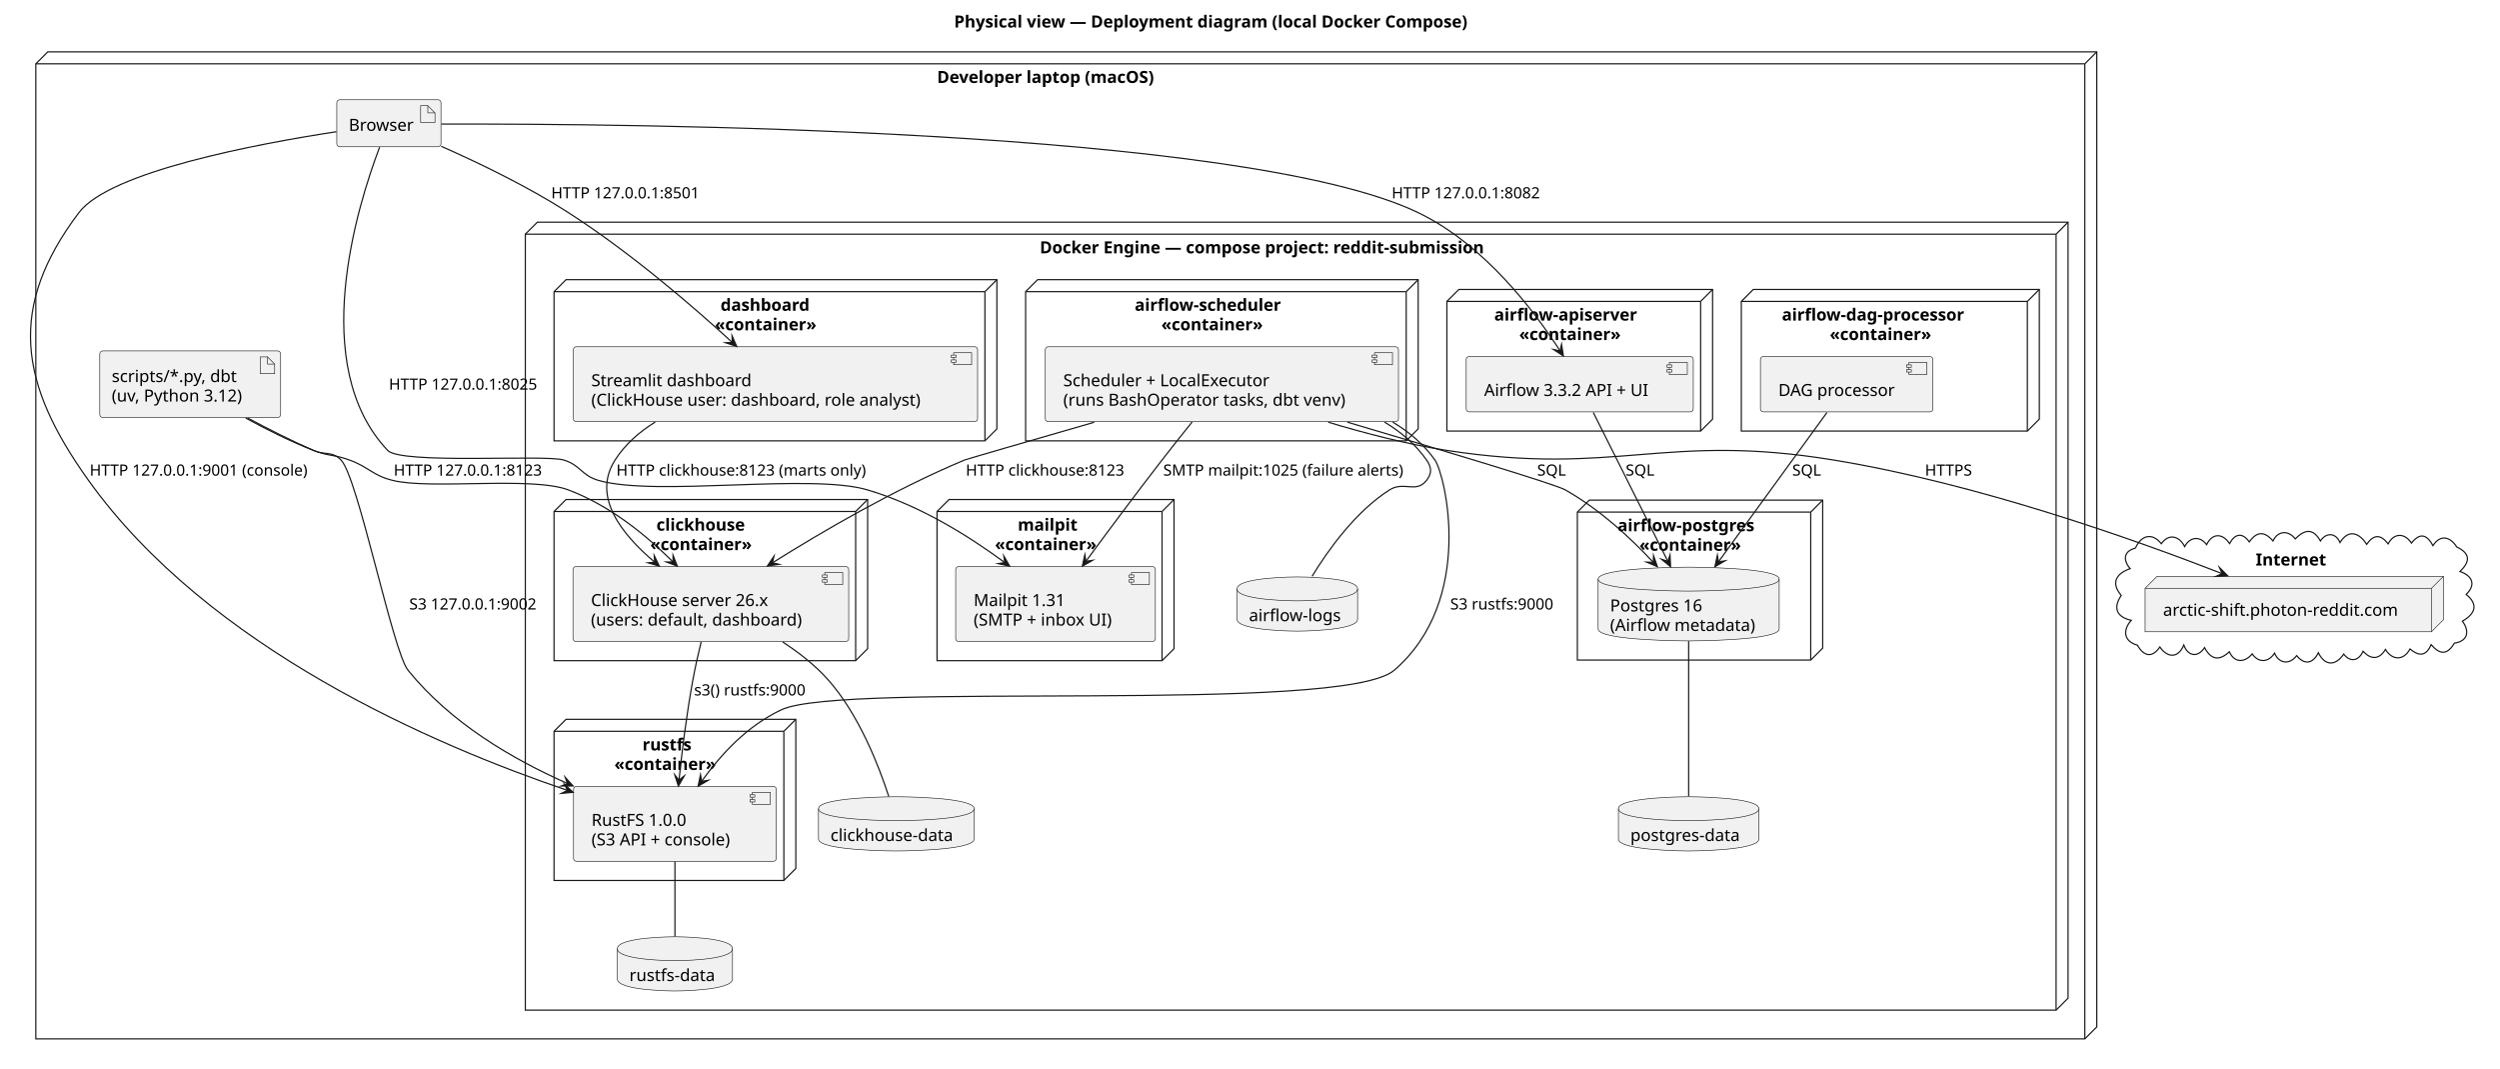
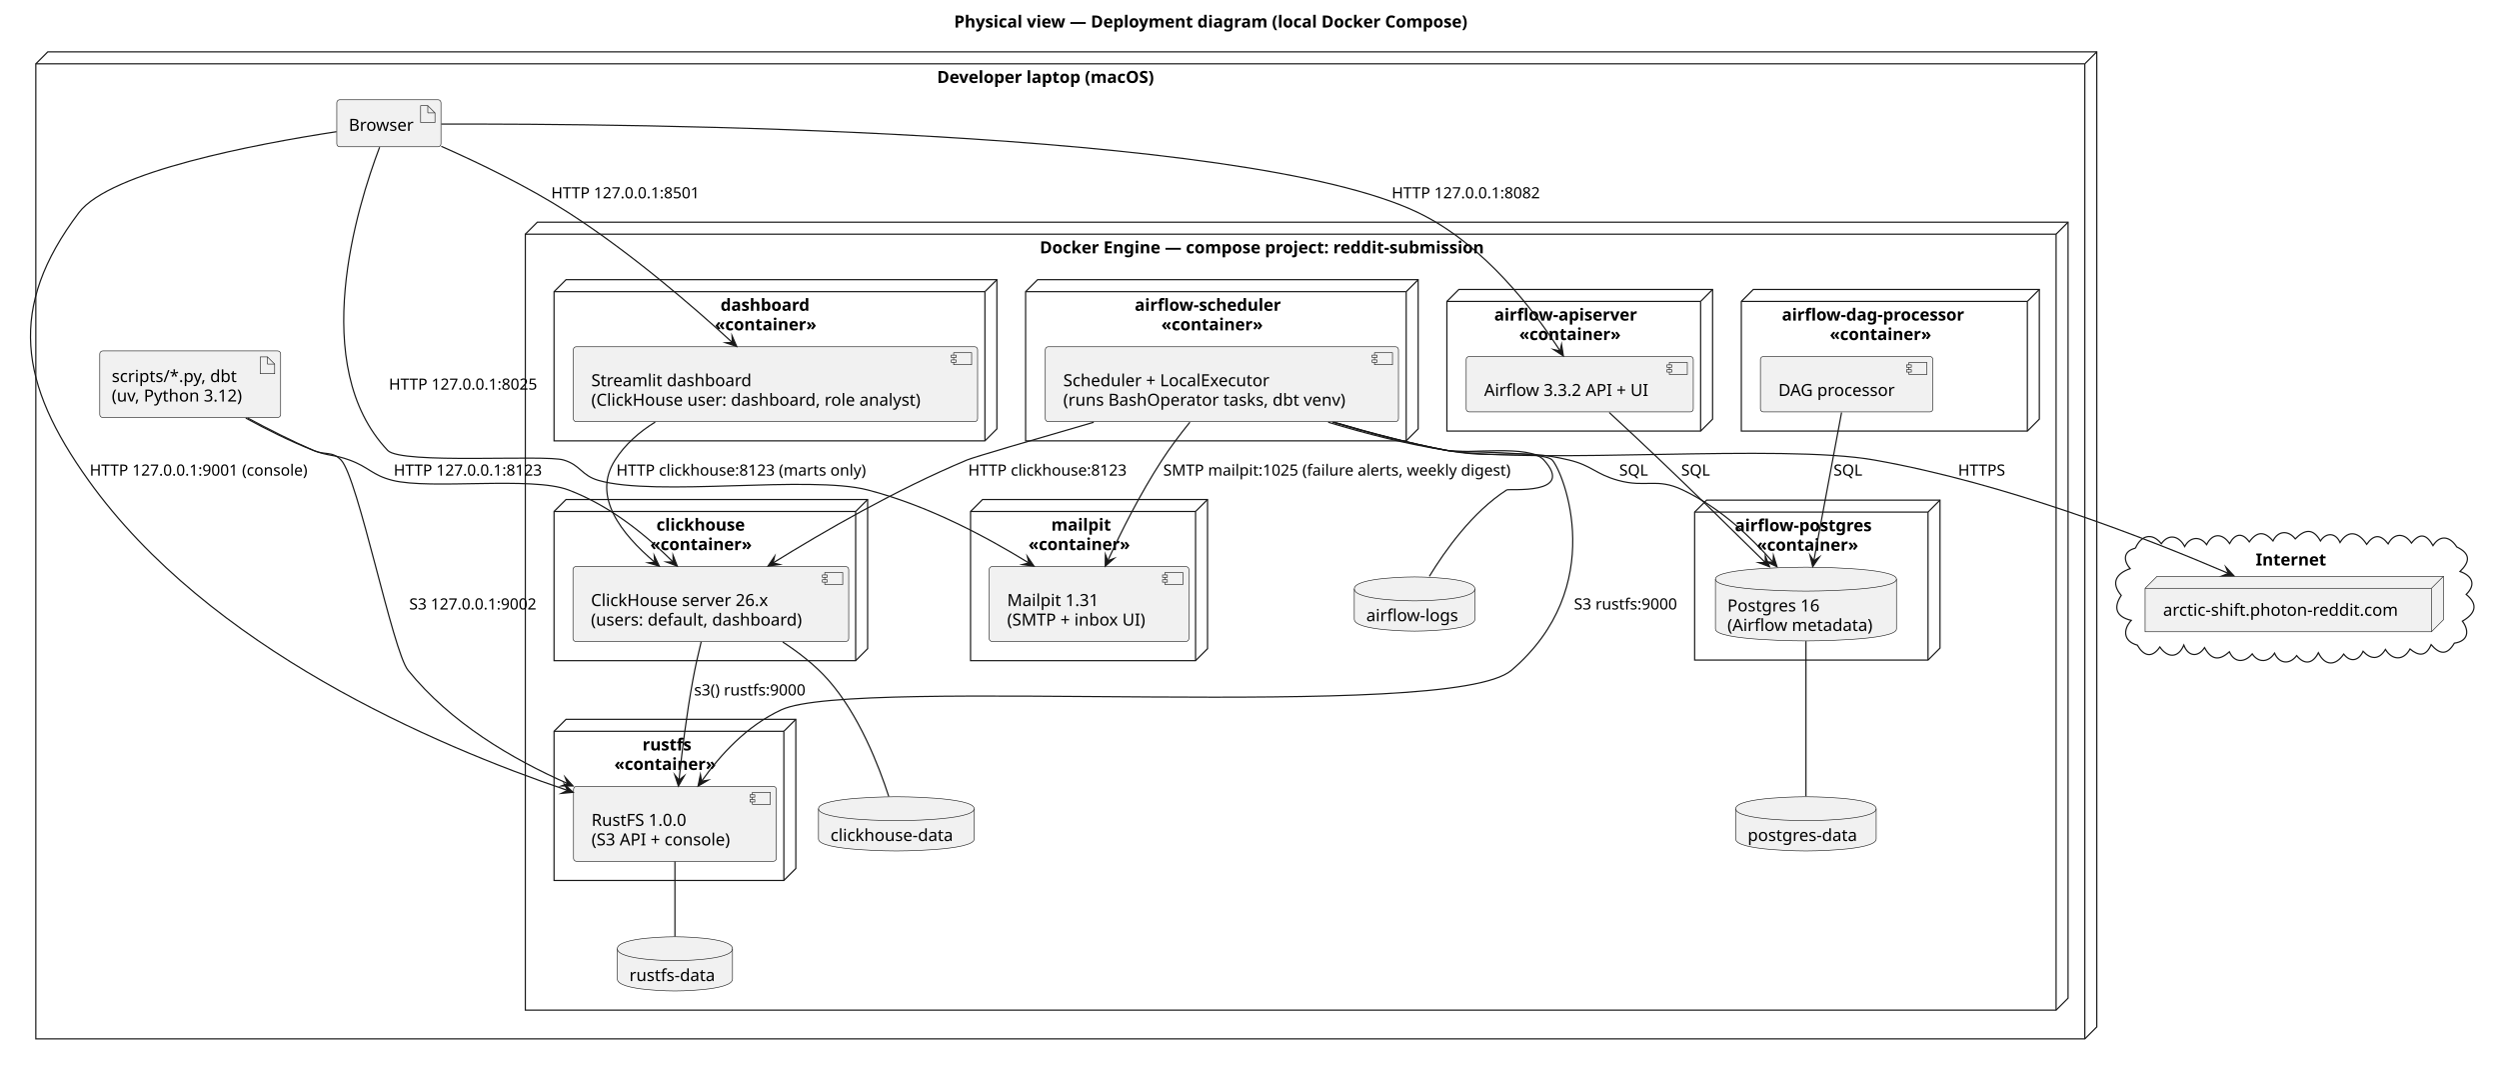
<svg xmlns="http://www.w3.org/2000/svg" version="1.1" data-diagram-type="DESCRIPTION" style="width:2088px;height:892px;background:#FFFFFF;" width="2088px" height="892px" viewBox="0 0 2088 892" zoomAndPan="magnify" preserveAspectRatio="none" contentStyleType="text/css">
  <defs />
  <g font-family="sans-serif" lengthAdjust="spacing">
    <g class="title" data-source-line="1">
      <text x="797.148" y="22.995" fill="#000" font-size="14" textLength="487.108" font-weight="700">Physical view — Deployment diagram (local Docker Compose)</text>
    </g>
    <g class="cluster" data-qualified-name="laptop" id="ent0001" data-source-line="4">
      <polygon points="29.93,53.297,39.93,43.297,1751.93,43.297,1751.93,857.677,1741.93,867.677,29.93,867.677,29.93,53.297" fill="none" style="stroke:#181818;stroke-width:1;stroke-linejoin:miter;stroke-miterlimit:10;" />
      <line x1="1741.93" y1="53.297" x2="1751.93" y2="43.297" style="stroke:#181818;stroke-width:1;" />
      <line x1="29.93" y1="53.297" x2="1741.93" y2="53.297" style="stroke:#181818;stroke-width:1;" />
      <line x1="1741.93" y1="53.297" x2="1741.93" y2="867.677" style="stroke:#181818;stroke-width:1;" />
      <text x="782.911" y="69.292" fill="#000" font-size="14" textLength="208.038" font-weight="700">Developer laptop (macOS)</text>
    </g>
    <g class="cluster" data-qualified-name="laptop.docker" id="ent0004" data-source-line="8">
      <polygon points="438.93,195.597,448.93,185.597,1727.93,185.597,1727.93,833.677,1717.93,843.677,438.93,843.677,438.93,195.597" fill="none" style="stroke:#181818;stroke-width:1;stroke-linejoin:miter;stroke-miterlimit:10;" />
      <line x1="1717.93" y1="195.597" x2="1727.93" y2="185.597" style="stroke:#181818;stroke-width:1;" />
      <line x1="438.93" y1="195.597" x2="1717.93" y2="195.597" style="stroke:#181818;stroke-width:1;" />
      <line x1="1717.93" y1="195.597" x2="1717.93" y2="843.677" style="stroke:#181818;stroke-width:1;" />
      <text x="868.763" y="211.592" fill="#000" font-size="14" textLength="421.333" font-weight="700">Docker Engine — compose project: reddit-submission</text>
    </g>
    <g class="cluster" data-qualified-name="laptop.docker.ch" id="ent0005" data-source-line="9">
      <polygon points="462.93,427.197,472.93,417.197,724.93,417.197,724.93,541.787,714.93,551.787,462.93,551.787,462.93,427.197" fill="none" style="stroke:#181818;stroke-width:1;stroke-linejoin:miter;stroke-miterlimit:10;" />
      <line x1="714.93" y1="427.197" x2="724.93" y2="417.197" style="stroke:#181818;stroke-width:1;" />
      <line x1="462.93" y1="427.197" x2="714.93" y2="427.197" style="stroke:#181818;stroke-width:1;" />
      <line x1="714.93" y1="427.197" x2="714.93" y2="551.787" style="stroke:#181818;stroke-width:1;" />
      <text x="548.487" y="443.192" fill="#000" font-size="14" textLength="82.886" font-weight="700">clickhouse</text>
      <text x="543.292" y="459.489" fill="#000" font-size="14" textLength="93.276" font-weight="700">«container»</text>
    </g>
    <g class="cluster" data-qualified-name="laptop.docker.rustfs" id="ent0007" data-source-line="12">
      <polygon points="462.93,610.787,472.93,600.787,664.93,600.787,664.93,725.377,654.93,735.377,462.93,735.377,462.93,610.787" fill="none" style="stroke:#181818;stroke-width:1;stroke-linejoin:miter;stroke-miterlimit:10;" />
      <line x1="654.93" y1="610.787" x2="664.93" y2="600.787" style="stroke:#181818;stroke-width:1;" />
      <line x1="462.93" y1="610.787" x2="654.93" y2="610.787" style="stroke:#181818;stroke-width:1;" />
      <line x1="654.93" y1="610.787" x2="654.93" y2="735.377" style="stroke:#181818;stroke-width:1;" />
      <text x="536.77" y="626.782" fill="#000" font-size="14" textLength="46.32" font-weight="700">rustfs</text>
      <text x="513.292" y="643.079" fill="#000" font-size="14" textLength="93.276" font-weight="700">«container»</text>
    </g>
    <g class="cluster" data-qualified-name="laptop.docker.api" id="ent0009" data-source-line="15">
      <polygon points="1208.93,251.747,1218.93,241.747,1430.93,241.747,1430.93,350.047,1420.93,360.047,1208.93,360.047,1208.93,251.747" fill="none" style="stroke:#181818;stroke-width:1;stroke-linejoin:miter;stroke-miterlimit:10;" />
      <line x1="1420.93" y1="251.747" x2="1430.93" y2="241.747" style="stroke:#181818;stroke-width:1;" />
      <line x1="1208.93" y1="251.747" x2="1420.93" y2="251.747" style="stroke:#181818;stroke-width:1;" />
      <line x1="1420.93" y1="251.747" x2="1420.93" y2="360.047" style="stroke:#181818;stroke-width:1;" />
      <text x="1248.466" y="267.742" fill="#000" font-size="14" textLength="134.928" font-weight="700">airflow-apiserver</text>
      <text x="1269.292" y="284.039" fill="#000" font-size="14" textLength="93.276" font-weight="700">«container»</text>
    </g>
    <g class="cluster" data-qualified-name="laptop.docker.sched" id="ent0011" data-source-line="18">
      <polygon points="856.93,243.597,866.93,233.597,1184.93,233.597,1184.93,358.197,1174.93,368.197,856.93,368.197,856.93,243.597" fill="none" style="stroke:#181818;stroke-width:1;stroke-linejoin:miter;stroke-miterlimit:10;" />
      <line x1="1174.93" y1="243.597" x2="1184.93" y2="233.597" style="stroke:#181818;stroke-width:1;" />
      <line x1="856.93" y1="243.597" x2="1174.93" y2="243.597" style="stroke:#181818;stroke-width:1;" />
      <line x1="1174.93" y1="243.597" x2="1174.93" y2="368.197" style="stroke:#181818;stroke-width:1;" />
      <text x="948.089" y="259.592" fill="#000" font-size="14" textLength="137.683" font-weight="700">airflow-scheduler</text>
      <text x="970.292" y="275.889" fill="#000" font-size="14" textLength="93.276" font-weight="700">«container»</text>
    </g>
    <g class="cluster" data-qualified-name="laptop.docker.dagp" id="ent0013" data-source-line="21">
      <polygon points="1454.93,251.747,1464.93,241.747,1703.93,241.747,1703.93,350.047,1693.93,360.047,1454.93,360.047,1454.93,251.747" fill="none" style="stroke:#181818;stroke-width:1;stroke-linejoin:miter;stroke-miterlimit:10;" />
      <line x1="1693.93" y1="251.747" x2="1703.93" y2="241.747" style="stroke:#181818;stroke-width:1;" />
      <line x1="1454.93" y1="251.747" x2="1693.93" y2="251.747" style="stroke:#181818;stroke-width:1;" />
      <line x1="1693.93" y1="251.747" x2="1693.93" y2="360.047" style="stroke:#181818;stroke-width:1;" />
      <text x="1488.815" y="267.742" fill="#000" font-size="14" textLength="173.229" font-weight="700">airflow-dag-processor</text>
      <text x="1528.792" y="284.039" fill="#000" font-size="14" textLength="93.276" font-weight="700">«container»</text>
    </g>
    <g class="cluster" data-qualified-name="laptop.docker.dash" id="ent0015" data-source-line="24">
      <polygon points="462.93,243.597,472.93,233.597,832.93,233.597,832.93,358.197,822.93,368.197,462.93,368.197,462.93,243.597" fill="none" style="stroke:#181818;stroke-width:1;stroke-linejoin:miter;stroke-miterlimit:10;" />
      <line x1="822.93" y1="243.597" x2="832.93" y2="233.597" style="stroke:#181818;stroke-width:1;" />
      <line x1="462.93" y1="243.597" x2="822.93" y2="243.597" style="stroke:#181818;stroke-width:1;" />
      <line x1="822.93" y1="243.597" x2="822.93" y2="368.197" style="stroke:#181818;stroke-width:1;" />
      <text x="602.039" y="259.592" fill="#000" font-size="14" textLength="83.781" font-weight="700">dashboard</text>
      <text x="597.292" y="275.889" fill="#000" font-size="14" textLength="93.276" font-weight="700">«container»</text>
    </g>
    <g class="cluster" data-qualified-name="laptop.docker.mail" id="ent0017" data-source-line="27">
-       <polygon points="782.93,427.197,792.93,417.197,980.93,417.197,980.93,541.787,970.93,551.787,782.93,551.787,782.93,427.197" fill="none" style="stroke:#181818;stroke-width:1;stroke-linejoin:miter;stroke-miterlimit:10;" />
-       <line x1="970.93" y1="427.197" x2="980.93" y2="417.197" style="stroke:#181818;stroke-width:1;" />
-       <line x1="782.93" y1="427.197" x2="970.93" y2="427.197" style="stroke:#181818;stroke-width:1;" />
-       <line x1="970.93" y1="427.197" x2="970.93" y2="551.787" style="stroke:#181818;stroke-width:1;" />
-       <text x="850.357" y="443.192" fill="#000" font-size="14" textLength="55.146" font-weight="700">mailpit</text>
-       <text x="831.292" y="459.489" fill="#000" font-size="14" textLength="93.276" font-weight="700">«container»</text>
+       <polygon points="810.93,427.197,820.93,417.197,1008.93,417.197,1008.93,541.787,998.93,551.787,810.93,551.787,810.93,427.197" fill="none" style="stroke:#181818;stroke-width:1;stroke-linejoin:miter;stroke-miterlimit:10;" />
+       <line x1="998.93" y1="427.197" x2="1008.93" y2="417.197" style="stroke:#181818;stroke-width:1;" />
+       <line x1="810.93" y1="427.197" x2="998.93" y2="427.197" style="stroke:#181818;stroke-width:1;" />
+       <line x1="998.93" y1="427.197" x2="998.93" y2="551.787" style="stroke:#181818;stroke-width:1;" />
+       <text x="878.357" y="443.192" fill="#000" font-size="14" textLength="55.146" font-weight="700">mailpit</text>
+       <text x="859.292" y="459.489" fill="#000" font-size="14" textLength="93.276" font-weight="700">«container»</text>
    </g>
    <g class="cluster" data-qualified-name="laptop.docker.pg" id="ent0019" data-source-line="30">
-       <polygon points="1317.93,427.697,1327.93,417.697,1522.93,417.697,1522.93,541.287,1512.93,551.287,1317.93,551.287,1317.93,427.697" fill="none" style="stroke:#181818;stroke-width:1;stroke-linejoin:miter;stroke-miterlimit:10;" />
-       <line x1="1512.93" y1="427.697" x2="1522.93" y2="417.697" style="stroke:#181818;stroke-width:1;" />
-       <line x1="1317.93" y1="427.697" x2="1512.93" y2="427.697" style="stroke:#181818;stroke-width:1;" />
-       <line x1="1512.93" y1="427.697" x2="1512.93" y2="551.287" style="stroke:#181818;stroke-width:1;" />
-       <text x="1351.519" y="443.692" fill="#000" font-size="14" textLength="129.821" font-weight="700">airflow-postgres</text>
-       <text x="1369.792" y="459.989" fill="#000" font-size="14" textLength="93.276" font-weight="700">«container»</text>
+       <polygon points="1415.93,427.697,1425.93,417.697,1620.93,417.697,1620.93,541.287,1610.93,551.287,1415.93,551.287,1415.93,427.697" fill="none" style="stroke:#181818;stroke-width:1;stroke-linejoin:miter;stroke-miterlimit:10;" />
+       <line x1="1610.93" y1="427.697" x2="1620.93" y2="417.697" style="stroke:#181818;stroke-width:1;" />
+       <line x1="1415.93" y1="427.697" x2="1610.93" y2="427.697" style="stroke:#181818;stroke-width:1;" />
+       <line x1="1610.93" y1="427.697" x2="1610.93" y2="551.287" style="stroke:#181818;stroke-width:1;" />
+       <text x="1449.519" y="443.692" fill="#000" font-size="14" textLength="129.821" font-weight="700">airflow-postgres</text>
+       <text x="1467.792" y="459.989" fill="#000" font-size="14" textLength="93.276" font-weight="700">«container»</text>
    </g>
    <g class="cluster" data-qualified-name="Internet" id="ent0025" data-source-line="40">
      <path d="M1784.222,457.824 C1788.718,447.432 1797.87,444.175 1805.859,454.105 C1812.358,445.039 1821.033,447.909 1825.365,456.5 C1829.589,448.464 1838.106,447.246 1843.695,454.906 C1848.586,444.901 1857.107,445.346 1862.892,453.985 C1867.349,445.728 1873.501,444.367 1879.358,452.585 C1885.734,443.673 1892.082,443.512 1899.146,451.793 C1903.338,443.073 1912.07,442.702 1917.748,450.075 C1925.556,442.141 1932.55,440.825 1938.8,451.808 C1943.597,444.477 1951.598,444.836 1955.158,453.105 C1962.535,441.315 1971.491,445.271 1977.415,454.634 C1983.396,446.199 1989.02,446.09 1995.375,454.228 C2000.328,444.765 2009.297,445.101 2014.85,453.576 C2022.133,444.468 2027.706,446.517 2032.839,455.692 C2039.125,445.935 2047.384,448.385 2052.671,456.782 C2064.301,462.401 2063.93,469.011 2055.413,477.32 C2065.306,480.716 2069.27,488.038 2060.579,496.452 C2071.442,505.307 2067.627,512.934 2057.405,518.794 C2063.476,526.966 2062.315,535.496 2050.674,537.184 C2044.65,547.463 2038.473,546.685 2031.28,538.407 C2027.082,548.268 2021.128,548.275 2013.625,542.031 C2008.315,551.998 1998.768,551.662 1993.11,542.404 C1987.86,551.188 1980.979,550.987 1974.416,543.956 C1970.938,551.808 1963.91,553.635 1958.24,546.289 C1951.585,556.268 1942.609,556.499 1937.072,545.178 C1932.619,554.175 1925.659,555.824 1918.938,547.561 C1913.186,555.288 1904.35,554.587 1900.458,545.514 C1895.635,553.178 1887.126,554.043 1881.803,546.112 C1875.902,553.343 1867.061,554.151 1862.717,544.366 C1854.13,552.235 1847.527,551.125 1841.971,540.893 C1836.291,549.536 1828.124,548.175 1824.651,538.774 C1819.949,550.028 1810.971,549.564 1804.64,540.369 C1797.872,550.214 1791.033,547.8 1785.812,538.82 C1774.077,535.584 1773.653,525.974 1780.725,518.118 C1768.472,515.275 1765.325,507.869 1772.37,497.286 C1763.268,486.571 1768.513,478.881 1779.786,474.922 C1774.004,468.18 1773.909,460.39 1784.222,457.824" style="stroke:#181818;stroke-width:1;" fill="none" />
      <text x="1884.719" y="472.332" fill="#000" font-size="14" textLength="64.422" font-weight="700">Internet</text>
    </g>
    <g class="entity" data-qualified-name="laptop.browser" id="ent0002" data-source-line="5">
      <rect x="281.41" y="83.297" width="87.039" height="39.297" fill="#F1F1F1" style="stroke:#181818;stroke-width:0.5;" rx="2.5" ry="2.5" />
      <polygon points="351.449,88.297,351.449,102.297,363.449,102.297,363.449,94.297,357.449,88.297,351.449,88.297" fill="#F1F1F1" style="stroke:#181818;stroke-width:0.5;stroke-linejoin:miter;stroke-miterlimit:10;" />
      <line x1="357.449" y1="88.297" x2="357.449" y2="94.297" style="stroke:#181818;stroke-width:0.5;" />
      <line x1="363.449" y1="94.297" x2="357.449" y2="94.297" style="stroke:#181818;stroke-width:0.5;" />
      <text x="291.41" y="109.292" fill="#000" font-size="14" textLength="57.039">Browser</text>
    </g>
    <g class="entity" data-qualified-name="laptop.hostcli" id="ent0003" data-source-line="6">
      <rect x="83.36" y="293.097" width="151.133" height="55.594" fill="#F1F1F1" style="stroke:#181818;stroke-width:0.5;" rx="2.5" ry="2.5" />
      <polygon points="217.493,298.097,217.493,312.097,229.493,312.097,229.493,304.097,223.493,298.097,217.493,298.097" fill="#F1F1F1" style="stroke:#181818;stroke-width:0.5;stroke-linejoin:miter;stroke-miterlimit:10;" />
      <line x1="223.493" y1="298.097" x2="223.493" y2="304.097" style="stroke:#181818;stroke-width:0.5;" />
      <line x1="229.493" y1="304.097" x2="223.493" y2="304.097" style="stroke:#181818;stroke-width:0.5;" />
      <text x="93.36" y="319.092" fill="#000" font-size="14" textLength="111.809">scripts/*.py, dbt</text>
      <text x="93.36" y="335.389" fill="#000" font-size="14" textLength="121.133">(uv, Python 3.12)</text>
    </g>
    <g class="entity" data-qualified-name="laptop.docker.vch" id="ent0021" data-source-line="33">
      <path d="M683.89,675.437 C683.89,665.437 748.933,665.437 748.933,665.437 C748.933,665.437 813.976,665.437 813.976,675.437 L813.976,700.734 C813.976,710.734 748.933,710.734 748.933,710.734 C748.933,710.734 683.89,710.734 683.89,700.734 L683.89,675.437" style="stroke:#181818;stroke-width:0.5;" fill="#F1F1F1" />
      <path d="M683.89,675.437 C683.89,685.437 748.933,685.437 748.933,685.437 C748.933,685.437 813.976,685.437 813.976,675.437" style="stroke:#181818;stroke-width:0.5;" fill="none" />
      <text x="693.89" y="702.432" fill="#000" font-size="14" textLength="110.086">clickhouse-data</text>
    </g>
    <g class="entity" data-qualified-name="laptop.docker.vrfs" id="ent0022" data-source-line="34">
      <path d="M515.82,792.377 C515.82,782.377 563.93,782.377 563.93,782.377 C563.93,782.377 612.041,782.377 612.041,792.377 L612.041,817.674 C612.041,827.674 563.93,827.674 563.93,827.674 C563.93,827.674 515.82,827.674 515.82,817.674 L515.82,792.377" style="stroke:#181818;stroke-width:0.5;" fill="#F1F1F1" />
      <path d="M515.82,792.377 C515.82,802.377 563.93,802.377 563.93,802.377 C563.93,802.377 612.041,802.377 612.041,792.377" style="stroke:#181818;stroke-width:0.5;" fill="none" />
      <text x="525.82" y="819.372" fill="#000" font-size="14" textLength="76.221">rustfs-data</text>
    </g>
    <g class="entity" data-qualified-name="laptop.docker.vpg" id="ent0023" data-source-line="35">
-       <path d="M1352.24,675.437 C1352.24,665.437 1410.926,665.437 1410.926,665.437 C1410.926,665.437 1469.611,665.437 1469.611,675.437 L1469.611,700.734 C1469.611,710.734 1410.926,710.734 1410.926,710.734 C1410.926,710.734 1352.24,710.734 1352.24,700.734 L1352.24,675.437" style="stroke:#181818;stroke-width:0.5;" fill="#F1F1F1" />
-       <path d="M1352.24,675.437 C1352.24,685.437 1410.926,685.437 1410.926,685.437 C1410.926,685.437 1469.611,685.437 1469.611,675.437" style="stroke:#181818;stroke-width:0.5;" fill="none" />
-       <text x="1362.24" y="702.432" fill="#000" font-size="14" textLength="97.371">postgres-data</text>
+       <path d="M1450.24,675.437 C1450.24,665.437 1508.926,665.437 1508.926,665.437 C1508.926,665.437 1567.611,665.437 1567.611,675.437 L1567.611,700.734 C1567.611,710.734 1508.926,710.734 1508.926,710.734 C1508.926,710.734 1450.24,710.734 1450.24,700.734 L1450.24,675.437" style="stroke:#181818;stroke-width:0.5;" fill="#F1F1F1" />
+       <path d="M1450.24,675.437 C1450.24,685.437 1508.926,685.437 1508.926,685.437 C1508.926,685.437 1567.611,685.437 1567.611,675.437" style="stroke:#181818;stroke-width:0.5;" fill="none" />
+       <text x="1460.24" y="702.432" fill="#000" font-size="14" textLength="97.371">postgres-data</text>
    </g>
    <g class="entity" data-qualified-name="laptop.docker.vlogs" id="ent0024" data-source-line="36">
-       <path d="M1033.56,491.837 C1033.56,481.837 1083.933,481.837 1083.933,481.837 C1083.933,481.837 1134.306,481.837 1134.306,491.837 L1134.306,517.134 C1134.306,527.134 1083.933,527.134 1083.933,527.134 C1083.933,527.134 1033.56,527.134 1033.56,517.134 L1033.56,491.837" style="stroke:#181818;stroke-width:0.5;" fill="#F1F1F1" />
-       <path d="M1033.56,491.837 C1033.56,501.837 1083.933,501.837 1083.933,501.837 C1083.933,501.837 1134.306,501.837 1134.306,491.837" style="stroke:#181818;stroke-width:0.5;" fill="none" />
-       <text x="1043.56" y="518.832" fill="#000" font-size="14" textLength="80.746">airflow-logs</text>
+       <path d="M1131.56,491.837 C1131.56,481.837 1181.933,481.837 1181.933,481.837 C1181.933,481.837 1232.306,481.837 1232.306,491.837 L1232.306,517.134 C1232.306,527.134 1181.933,527.134 1181.933,527.134 C1181.933,527.134 1131.56,527.134 1131.56,517.134 L1131.56,491.837" style="stroke:#181818;stroke-width:0.5;" fill="#F1F1F1" />
+       <path d="M1131.56,491.837 C1131.56,501.837 1181.933,501.837 1181.933,501.837 C1181.933,501.837 1232.306,501.837 1232.306,491.837" style="stroke:#181818;stroke-width:0.5;" fill="none" />
+       <text x="1141.56" y="518.832" fill="#000" font-size="14" textLength="80.746">airflow-logs</text>
    </g>
    <g class="entity" data-qualified-name="laptop.docker.ch.chs" id="ent0006" data-source-line="10">
      <rect x="478.74" y="473.197" width="230.388" height="62.594" fill="#F1F1F1" style="stroke:#181818;stroke-width:0.5;" rx="2.5" ry="2.5" />
      <rect x="689.128" y="478.197" width="15" height="10" fill="#F1F1F1" style="stroke:#181818;stroke-width:0.5;" />
      <rect x="687.128" y="480.197" width="4" height="2" fill="#F1F1F1" style="stroke:#181818;stroke-width:0.5;" />
      <rect x="687.128" y="484.197" width="4" height="2" fill="#F1F1F1" style="stroke:#181818;stroke-width:0.5;" />
      <text x="493.74" y="506.192" fill="#000" font-size="14" textLength="161">ClickHouse server 26.x</text>
      <text x="493.74" y="522.489" fill="#000" font-size="14" textLength="190.388">(users: default, dashboard)</text>
    </g>
    <g class="entity" data-qualified-name="laptop.docker.rustfs.rfs" id="ent0008" data-source-line="13">
      <rect x="479.21" y="656.787" width="169.445" height="62.594" fill="#F1F1F1" style="stroke:#181818;stroke-width:0.5;" rx="2.5" ry="2.5" />
      <rect x="628.655" y="661.787" width="15" height="10" fill="#F1F1F1" style="stroke:#181818;stroke-width:0.5;" />
      <rect x="626.655" y="663.787" width="4" height="2" fill="#F1F1F1" style="stroke:#181818;stroke-width:0.5;" />
      <rect x="626.655" y="667.787" width="4" height="2" fill="#F1F1F1" style="stroke:#181818;stroke-width:0.5;" />
      <text x="494.21" y="689.782" fill="#000" font-size="14" textLength="88.396">RustFS 1.0.0</text>
      <text x="494.21" y="706.079" fill="#000" font-size="14" textLength="129.445">(S3 API + console)</text>
    </g>
    <g class="entity" data-qualified-name="laptop.docker.api.apis" id="ent0010" data-source-line="16">
      <rect x="1225.06" y="297.747" width="189.734" height="46.297" fill="#F1F1F1" style="stroke:#181818;stroke-width:0.5;" rx="2.5" ry="2.5" />
      <rect x="1394.794" y="302.747" width="15" height="10" fill="#F1F1F1" style="stroke:#181818;stroke-width:0.5;" />
      <rect x="1392.794" y="304.747" width="4" height="2" fill="#F1F1F1" style="stroke:#181818;stroke-width:0.5;" />
      <rect x="1392.794" y="308.747" width="4" height="2" fill="#F1F1F1" style="stroke:#181818;stroke-width:0.5;" />
      <text x="1240.06" y="330.742" fill="#000" font-size="14" textLength="149.734">Airflow 3.3.2 API + UI</text>
    </g>
    <g class="entity" data-qualified-name="laptop.docker.sched.scheds" id="ent0012" data-source-line="19">
      <rect x="873.4" y="289.597" width="295.069" height="62.594" fill="#F1F1F1" style="stroke:#181818;stroke-width:0.5;" rx="2.5" ry="2.5" />
      <rect x="1148.469" y="294.597" width="15" height="10" fill="#F1F1F1" style="stroke:#181818;stroke-width:0.5;" />
      <rect x="1146.469" y="296.597" width="4" height="2" fill="#F1F1F1" style="stroke:#181818;stroke-width:0.5;" />
      <rect x="1146.469" y="300.597" width="4" height="2" fill="#F1F1F1" style="stroke:#181818;stroke-width:0.5;" />
      <text x="888.4" y="322.592" fill="#000" font-size="14" textLength="189.376">Scheduler + LocalExecutor</text>
      <text x="888.4" y="338.889" fill="#000" font-size="14" textLength="255.069">(runs BashOperator tasks, dbt venv)</text>
    </g>
    <g class="entity" data-qualified-name="laptop.docker.dagp.dagps" id="ent0014" data-source-line="22">
      <rect x="1470.89" y="297.747" width="144.084" height="46.297" fill="#F1F1F1" style="stroke:#181818;stroke-width:0.5;" rx="2.5" ry="2.5" />
      <rect x="1594.974" y="302.747" width="15" height="10" fill="#F1F1F1" style="stroke:#181818;stroke-width:0.5;" />
      <rect x="1592.974" y="304.747" width="4" height="2" fill="#F1F1F1" style="stroke:#181818;stroke-width:0.5;" />
      <rect x="1592.974" y="308.747" width="4" height="2" fill="#F1F1F1" style="stroke:#181818;stroke-width:0.5;" />
      <text x="1485.89" y="330.742" fill="#000" font-size="14" textLength="104.084">DAG processor</text>
    </g>
    <g class="entity" data-qualified-name="laptop.docker.dash.dashs" id="ent0016" data-source-line="25">
      <rect x="479.04" y="289.597" width="337.78" height="62.594" fill="#F1F1F1" style="stroke:#181818;stroke-width:0.5;" rx="2.5" ry="2.5" />
      <rect x="796.82" y="294.597" width="15" height="10" fill="#F1F1F1" style="stroke:#181818;stroke-width:0.5;" />
      <rect x="794.82" y="296.597" width="4" height="2" fill="#F1F1F1" style="stroke:#181818;stroke-width:0.5;" />
      <rect x="794.82" y="300.597" width="4" height="2" fill="#F1F1F1" style="stroke:#181818;stroke-width:0.5;" />
      <text x="494.04" y="322.592" fill="#000" font-size="14" textLength="142.987">Streamlit dashboard</text>
      <text x="494.04" y="338.889" fill="#000" font-size="14" textLength="297.78">(ClickHouse user: dashboard, role analyst)</text>
    </g>
    <g class="entity" data-qualified-name="laptop.docker.mail.mails" id="ent0018" data-source-line="28">
-       <rect x="798.51" y="473.197" width="166.841" height="62.594" fill="#F1F1F1" style="stroke:#181818;stroke-width:0.5;" rx="2.5" ry="2.5" />
-       <rect x="945.351" y="478.197" width="15" height="10" fill="#F1F1F1" style="stroke:#181818;stroke-width:0.5;" />
-       <rect x="943.351" y="480.197" width="4" height="2" fill="#F1F1F1" style="stroke:#181818;stroke-width:0.5;" />
-       <rect x="943.351" y="484.197" width="4" height="2" fill="#F1F1F1" style="stroke:#181818;stroke-width:0.5;" />
-       <text x="813.51" y="506.192" fill="#000" font-size="14" textLength="82.325">Mailpit 1.31</text>
-       <text x="813.51" y="522.489" fill="#000" font-size="14" textLength="126.841">(SMTP + inbox UI)</text>
+       <rect x="826.51" y="473.197" width="166.841" height="62.594" fill="#F1F1F1" style="stroke:#181818;stroke-width:0.5;" rx="2.5" ry="2.5" />
+       <rect x="973.351" y="478.197" width="15" height="10" fill="#F1F1F1" style="stroke:#181818;stroke-width:0.5;" />
+       <rect x="971.351" y="480.197" width="4" height="2" fill="#F1F1F1" style="stroke:#181818;stroke-width:0.5;" />
+       <rect x="971.351" y="484.197" width="4" height="2" fill="#F1F1F1" style="stroke:#181818;stroke-width:0.5;" />
+       <text x="841.51" y="506.192" fill="#000" font-size="14" textLength="82.325">Mailpit 1.31</text>
+       <text x="841.51" y="522.489" fill="#000" font-size="14" textLength="126.841">(SMTP + inbox UI)</text>
    </g>
    <g class="entity" data-qualified-name="laptop.docker.pg.pgdb" id="ent0020" data-source-line="31">
-       <path d="M1335.29,483.697 C1335.29,473.697 1410.932,473.697 1410.932,473.697 C1410.932,473.697 1486.574,473.697 1486.574,483.697 L1486.574,525.291 C1486.574,535.291 1410.932,535.291 1410.932,535.291 C1410.932,535.291 1335.29,535.291 1335.29,525.291 L1335.29,483.697" style="stroke:#181818;stroke-width:0.5;" fill="#F1F1F1" />
-       <path d="M1335.29,483.697 C1335.29,493.697 1410.932,493.697 1410.932,493.697 C1410.932,493.697 1486.574,493.697 1486.574,483.697" style="stroke:#181818;stroke-width:0.5;" fill="none" />
-       <text x="1345.29" y="510.692" fill="#000" font-size="14" textLength="82.605">Postgres 16</text>
-       <text x="1345.29" y="526.989" fill="#000" font-size="14" textLength="131.284">(Airflow metadata)</text>
+       <path d="M1433.29,483.697 C1433.29,473.697 1508.932,473.697 1508.932,473.697 C1508.932,473.697 1584.574,473.697 1584.574,483.697 L1584.574,525.291 C1584.574,535.291 1508.932,535.291 1508.932,535.291 C1508.932,535.291 1433.29,535.291 1433.29,525.291 L1433.29,483.697" style="stroke:#181818;stroke-width:0.5;" fill="#F1F1F1" />
+       <path d="M1433.29,483.697 C1433.29,493.697 1508.932,493.697 1508.932,493.697 C1508.932,493.697 1584.574,493.697 1584.574,483.697" style="stroke:#181818;stroke-width:0.5;" fill="none" />
+       <text x="1443.29" y="510.692" fill="#000" font-size="14" textLength="82.605">Postgres 16</text>
+       <text x="1443.29" y="526.989" fill="#000" font-size="14" textLength="131.284">(Airflow metadata)</text>
    </g>
    <g class="entity" data-qualified-name="Internet.arctic" id="ent0026" data-source-line="41">
      <polygon points="1792.3,491.337,1802.3,481.337,2041.562,481.337,2041.562,517.634,2031.562,527.634,1792.3,527.634,1792.3,491.337" fill="#F1F1F1" style="stroke:#181818;stroke-width:0.5;stroke-linejoin:miter;stroke-miterlimit:10;" />
      <line x1="2031.562" y1="491.337" x2="2041.562" y2="481.337" style="stroke:#181818;stroke-width:0.5;" />
      <line x1="1792.3" y1="491.337" x2="2031.562" y2="491.337" style="stroke:#181818;stroke-width:0.5;" />
      <line x1="2031.562" y1="491.337" x2="2031.562" y2="527.634" style="stroke:#181818;stroke-width:0.5;" />
      <text x="1807.3" y="514.332" fill="#000" font-size="14" textLength="209.262">arctic-shift.photon-reddit.com</text>
    </g>
    <g class="link" data-entity-1="ent0006" data-entity-2="ent0021" id="lnk27" data-source-line="44" data-link-type="association">
      <path d="M654.03,536.217 C667.65,545.107 681.23,555.717 691.93,567.787 C717.66,596.817 734.26,639.507 742.57,665.177" style="stroke:#181818;stroke-width:1;" fill="none" id="chs-vch" />
    </g>
    <g class="link" data-entity-1="ent0008" data-entity-2="ent0022" id="lnk28" data-source-line="45" data-link-type="association">
      <path d="M563.93,719.587 C563.93,739.267 563.93,764.417 563.93,782.137" style="stroke:#181818;stroke-width:1;" fill="none" id="rfs-vrfs" />
    </g>
    <g class="link" data-entity-1="ent0020" data-entity-2="ent0023" id="lnk29" data-source-line="46" data-link-type="association">
-       <path d="M1410.93,535.477 C1410.93,571.947 1410.93,632.627 1410.93,665.057" style="stroke:#181818;stroke-width:1;" fill="none" id="pgdb-vpg" />
+       <path d="M1508.93,535.477 C1508.93,571.947 1508.93,632.627 1508.93,665.057" style="stroke:#181818;stroke-width:1;" fill="none" id="pgdb-vpg" />
    </g>
    <g class="link" data-entity-1="ent0012" data-entity-2="ent0024" id="lnk30" data-source-line="47" data-link-type="association">
-       <path d="M1156.9,352.607 C1170.59,360.777 1182.78,371.117 1191.93,384.197 C1196.26,390.387 1196.56,395.217 1191.93,401.197 C1183.22,412.437 1172.91,401.527 1160.93,409.197 C1132.45,427.417 1109.49,459.697 1096.28,481.347" style="stroke:#181818;stroke-width:1;" fill="none" id="scheds-vlogs" />
+       <path d="M1114.79,352.647 C1144.61,361.437 1177.9,370.227 1208.93,376.197 C1226.69,379.607 1277.78,370.787 1289.93,384.197 C1316.75,413.787 1260.79,408.007 1258.93,409.197 C1230.45,427.417 1207.49,459.697 1194.28,481.347" style="stroke:#181818;stroke-width:1;" fill="none" id="scheds-vlogs" />
    </g>
    <g class="link" data-entity-1="ent0002" data-entity-2="ent0010" id="lnk31" data-source-line="49" data-link-type="dependency">
      <path d="M368.79,103.647 C522.96,103.197 1038.51,107.127 1184.93,177.597 C1240.47,204.327 1282.243,260.2 1303.543,293.1" style="stroke:#181818;stroke-width:1;" fill="none" id="browser-to-apis" />
      <polygon points="1306.26,297.297,1304.727,287.568,1303.543,293.1,1298.011,291.916,1306.26,297.297" fill="#181818" style="stroke:#181818;stroke-width:1;stroke-linejoin:miter;stroke-miterlimit:10;" />
      <text x="1162.8" y="165.664" fill="#000" font-size="13" textLength="137.116">HTTP 127.0.0.1:8082</text>
    </g>
    <g class="link" data-entity-1="ent0002" data-entity-2="ent0016" id="lnk32" data-source-line="50" data-link-type="dependency">
      <path d="M368.71,122.207 C399.43,135.777 440.91,155.677 474.93,177.597 C527.4,211.407 578.39,255.383 611.88,286.003" style="stroke:#181818;stroke-width:1;" fill="none" id="browser-to-dashs" />
      <polygon points="615.57,289.377,611.627,280.352,611.88,286.003,606.229,286.256,615.57,289.377" fill="#181818" style="stroke:#181818;stroke-width:1;stroke-linejoin:miter;stroke-miterlimit:10;" />
      <text x="460.52" y="165.664" fill="#000" font-size="13" textLength="137.116">HTTP 127.0.0.1:8501</text>
    </g>
    <g class="link" data-entity-1="ent0016" data-entity-2="ent0006" id="lnk33" data-source-line="51" data-link-type="dependency">
      <path d="M547.45,352.507 C534.16,360.727 522.28,371.107 513.93,384.197 C494.48,414.677 518.922,445.657 547.072,469.607" style="stroke:#181818;stroke-width:1;" fill="none" id="dashs-to-chs" />
      <polygon points="550.88,472.847,546.617,463.968,547.072,469.607,541.433,470.061,550.88,472.847" fill="#181818" style="stroke:#181818;stroke-width:1;stroke-linejoin:miter;stroke-miterlimit:10;" />
      <text x="514.93" y="397.264" fill="#000" font-size="13" textLength="227.094">HTTP clickhouse:8123 (marts only)</text>
    </g>
    <g class="link" data-entity-1="ent0002" data-entity-2="ent0008" id="lnk34" data-source-line="52" data-link-type="dependency">
      <path d="M281.14,110.007 C214.31,120.247 91.85,143.277 65.93,177.597 C6,256.947 16.04,320.337 73.93,401.197 C174.55,541.737 362.765,622.33 474.165,660.14" style="stroke:#181818;stroke-width:1;" fill="none" id="browser-to-rfs" />
      <polygon points="478.9,661.747,471.663,655.067,474.165,660.14,469.092,662.642,478.9,661.747" fill="#181818" style="stroke:#181818;stroke-width:1;stroke-linejoin:miter;stroke-miterlimit:10;" />
      <text x="74.93" y="397.264" fill="#000" font-size="13" textLength="201.068">HTTP 127.0.0.1:9001 (console)</text>
    </g>
    <g class="link" data-entity-1="ent0003" data-entity-2="ent0006" id="lnk35" data-source-line="53" data-link-type="dependency">
      <path d="M205.32,349.187 C222.67,358.637 242.82,368.717 261.93,376.197 C274.78,381.217 278.97,379.447 291.93,384.197 C308.55,390.277 310.78,396.857 327.93,401.197 C359.65,409.217 444.34,397.597 474.93,409.197 C510.42,422.647 540.088,447.278 562.358,469.338" style="stroke:#181818;stroke-width:1;" fill="none" id="hostcli-to-chs" />
      <polygon points="565.91,472.857,562.331,463.681,562.358,469.338,556.701,469.365,565.91,472.857" fill="#181818" style="stroke:#181818;stroke-width:1;stroke-linejoin:miter;stroke-miterlimit:10;" />
      <text x="328.93" y="397.264" fill="#000" font-size="13" textLength="137.116">HTTP 127.0.0.1:8123</text>
    </g>
    <g class="link" data-entity-1="ent0003" data-entity-2="ent0008" id="lnk36" data-source-line="54" data-link-type="dependency">
      <path d="M206.92,349.117 C224.01,358.287 243.58,368.217 261.93,376.197 C271.86,380.507 277.38,376.437 284.93,384.197 C299.22,398.857 328.05,543.867 340.93,559.787 C376.69,603.967 427.571,633.686 474.231,654.426" style="stroke:#181818;stroke-width:1;" fill="none" id="hostcli-to-rfs" />
      <polygon points="478.8,656.457,472.201,649.146,474.231,654.426,468.951,656.456,478.8,656.457" fill="#181818" style="stroke:#181818;stroke-width:1;stroke-linejoin:miter;stroke-miterlimit:10;" />
      <text x="341.93" y="509.054" fill="#000" font-size="13" textLength="120.142">S3 127.0.0.1:9002</text>
    </g>
    <g class="link" data-entity-1="ent0012" data-entity-2="ent0026" id="lnk37" data-source-line="55" data-link-type="dependency">
-       <path d="M1109.77,352.617 C1140.76,361.977 1176.03,371.117 1208.93,376.197 C1350.85,398.077 1390.23,360.947 1531.93,384.197 C1652.43,403.967 1782.88,450.394 1856.69,479.114" style="stroke:#181818;stroke-width:1;" fill="none" id="scheds-to-arctic" />
-       <polygon points="1861.35,480.927,1854.413,473.936,1856.69,479.114,1851.512,481.391,1861.35,480.927" fill="#181818" style="stroke:#181818;stroke-width:1;stroke-linejoin:miter;stroke-miterlimit:10;" />
-       <text x="1608.37" y="397.264" fill="#000" font-size="13" textLength="41.749">HTTPS</text>
+       <path d="M1109.76,352.657 C1140.76,362.017 1176.02,371.157 1208.93,376.197 C1287.37,388.187 1487.79,370.377 1565.93,384.197 C1676.52,403.747 1794.835,450.105 1861.885,478.885" style="stroke:#181818;stroke-width:1;" fill="none" id="scheds-to-arctic" />
+       <polygon points="1866.48,480.857,1859.787,473.631,1861.885,478.885,1856.632,480.983,1866.48,480.857" fill="#181818" style="stroke:#181818;stroke-width:1;stroke-linejoin:miter;stroke-miterlimit:10;" />
+       <text x="1636.04" y="397.264" fill="#000" font-size="13" textLength="41.749">HTTPS</text>
    </g>
    <g class="link" data-entity-1="ent0012" data-entity-2="ent0008" id="lnk38" data-source-line="56" data-link-type="dependency">
-       <path d="M1163.65,352.557 C1177.4,360.747 1189.65,371.107 1198.93,384.197 C1207.3,395.987 1233.04,501.007 1164.93,559.787 C1121.77,597.027 704.52,568.537 652.93,592.787 C623.59,606.577 602.023,630.63 586.203,652.59" style="stroke:#181818;stroke-width:1;" fill="none" id="scheds-to-rfs" />
-       <polygon points="583.28,656.647,591.786,651.683,586.203,652.59,585.295,647.006,583.28,656.647" fill="#181818" style="stroke:#181818;stroke-width:1;stroke-linejoin:miter;stroke-miterlimit:10;" />
-       <text x="1211.69" y="509.054" fill="#000" font-size="13" textLength="94.923">S3 rustfs:9000</text>
+       <path d="M1114.28,352.657 C1144.22,361.497 1177.71,370.317 1208.93,376.197 C1218.58,378.007 1290.31,376.947 1296.93,384.197 C1306.68,394.867 1344.23,490.357 1262.93,559.787 C1211.31,603.867 714.51,564.237 652.93,592.787 C623.52,606.427 601.957,630.496 586.157,652.496" style="stroke:#181818;stroke-width:1;" fill="none" id="scheds-to-rfs" />
+       <polygon points="583.24,656.557,591.739,651.58,586.157,652.496,585.241,646.913,583.24,656.557" fill="#181818" style="stroke:#181818;stroke-width:1;stroke-linejoin:miter;stroke-miterlimit:10;" />
+       <text x="1315.09" y="509.054" fill="#000" font-size="13" textLength="94.923">S3 rustfs:9000</text>
    </g>
    <g class="link" data-entity-1="ent0012" data-entity-2="ent0006" id="lnk39" data-source-line="57" data-link-type="dependency">
-       <path d="M914.19,352.687 C860.9,368.077 807.36,383.597 805.93,384.197 C746.74,409.027 687.336,443.771 645.396,470.061" style="stroke:#181818;stroke-width:1;" fill="none" id="scheds-to-chs" />
-       <polygon points="641.16,472.717,650.91,471.326,645.396,470.061,646.661,464.548,641.16,472.717" fill="#181818" style="stroke:#181818;stroke-width:1;stroke-linejoin:miter;stroke-miterlimit:10;" />
-       <text x="806.93" y="397.264" fill="#000" font-size="13" textLength="143.343">HTTP clickhouse:8123</text>
+       <path d="M913.83,352.667 C863.58,367.197 813.44,381.887 807.93,384.197 C748.29,409.167 688.28,443.904 645.91,470.154" style="stroke:#181818;stroke-width:1;" fill="none" id="scheds-to-chs" />
+       <polygon points="641.66,472.787,651.417,471.447,645.91,470.154,647.204,464.647,641.66,472.787" fill="#181818" style="stroke:#181818;stroke-width:1;stroke-linejoin:miter;stroke-miterlimit:10;" />
+       <text x="808.93" y="397.264" fill="#000" font-size="13" textLength="143.343">HTTP clickhouse:8123</text>
    </g>
    <g class="link" data-entity-1="ent0006" data-entity-2="ent0008" id="lnk40" data-source-line="58" data-link-type="dependency">
      <path d="M585.85,536.077 C583.38,546.127 580.83,557.387 578.93,567.787 C573.45,597.767 569.858,627.384 567.338,651.564" style="stroke:#181818;stroke-width:1;" fill="none" id="chs-to-rfs" />
      <polygon points="566.82,656.537,571.731,648,567.338,651.564,563.774,647.171,566.82,656.537" fill="#181818" style="stroke:#181818;stroke-width:1;stroke-linejoin:miter;stroke-miterlimit:10;" />
      <text x="579.93" y="580.854" fill="#000" font-size="13" textLength="103.587">s3() rustfs:9000</text>
    </g>
    <g class="link" data-entity-1="ent0012" data-entity-2="ent0020" id="lnk41" data-source-line="59" data-link-type="dependency">
-       <path d="M1125.81,352.617 C1204.3,375.797 1299.53,404.407 1307.93,409.197 C1337.41,426.007 1362.032,448.988 1381.392,469.658" style="stroke:#181818;stroke-width:1;" fill="none" id="scheds-to-pgdb" />
-       <polygon points="1384.81,473.307,1381.577,464.004,1381.392,469.658,1375.738,469.473,1384.81,473.307" fill="#181818" style="stroke:#181818;stroke-width:1;stroke-linejoin:miter;stroke-miterlimit:10;" />
-       <text x="1284.34" y="397.264" fill="#000" font-size="13" textLength="25.727">SQL</text>
+       <path d="M1113.28,352.607 C1143.46,361.557 1177.34,370.457 1208.93,376.197 C1253.67,384.317 1266.71,373.577 1310.93,384.197 C1330.11,388.797 1332.92,395.927 1351.93,401.197 C1375.31,407.667 1384.02,398.767 1405.93,409.197 C1437.23,424.087 1462.388,448.021 1481.428,469.551" style="stroke:#181818;stroke-width:1;" fill="none" id="scheds-to-pgdb" />
+       <polygon points="1484.74,473.297,1481.774,463.905,1481.428,469.551,1475.781,469.205,1484.74,473.297" fill="#181818" style="stroke:#181818;stroke-width:1;stroke-linejoin:miter;stroke-miterlimit:10;" />
+       <text x="1352.93" y="397.264" fill="#000" font-size="13" textLength="25.727">SQL</text>
    </g>
    <g class="link" data-entity-1="ent0012" data-entity-2="ent0018" id="lnk42" data-source-line="60" data-link-type="dependency">
-       <path d="M996.04,352.457 C987.96,362.507 978.99,373.777 970.93,384.197 C947.84,414.027 925.102,444.609 907.282,468.839" style="stroke:#181818;stroke-width:1;" fill="none" id="scheds-to-mails" />
-       <polygon points="904.32,472.867,912.875,467.986,907.282,468.839,906.43,463.247,904.32,472.867" fill="#181818" style="stroke:#181818;stroke-width:1;stroke-linejoin:miter;stroke-miterlimit:10;" />
-       <text x="971.93" y="397.264" fill="#000" font-size="13" textLength="218.207">SMTP mailpit:1025 (failure alerts)</text>
+       <path d="M994.2,352.647 C986.27,362.427 977.86,373.487 970.93,384.197 C952.28,412.997 936.967,443.668 925.567,468.348" style="stroke:#181818;stroke-width:1;" fill="none" id="scheds-to-mails" />
+       <polygon points="923.47,472.887,930.875,466.394,925.567,468.348,923.613,463.039,923.47,472.887" fill="#181818" style="stroke:#181818;stroke-width:1;stroke-linejoin:miter;stroke-miterlimit:10;" />
+       <text x="971.93" y="397.264" fill="#000" font-size="13" textLength="316.05">SMTP mailpit:1025 (failure alerts, weekly digest)</text>
    </g>
    <g class="link" data-entity-1="ent0002" data-entity-2="ent0018" id="lnk43" data-source-line="61" data-link-type="dependency">
-       <path d="M317.17,122.957 C298.42,172.297 256.98,305.497 323.93,376.197 C335.18,388.067 455.27,379.477 470.93,384.197 C485.24,388.497 485.58,397.027 499.93,401.197 C547.97,415.157 676.96,394.967 724.93,409.197 C768.98,422.247 809.29,447.647 839.56,469.877" style="stroke:#181818;stroke-width:1;" fill="none" id="browser-to-mails" />
-       <polygon points="843.59,472.837,838.704,464.286,839.56,469.877,833.968,470.734,843.59,472.837" fill="#181818" style="stroke:#181818;stroke-width:1;stroke-linejoin:miter;stroke-miterlimit:10;" />
+       <path d="M317.17,122.957 C298.42,172.297 256.98,305.497 323.93,376.197 C335.18,388.067 455.27,379.477 470.93,384.197 C485.24,388.497 485.58,397.027 499.93,401.197 C547.97,415.157 676.5,396.647 724.93,409.197 C775.36,422.257 823.541,447.997 859.661,470.217" style="stroke:#181818;stroke-width:1;" fill="none" id="browser-to-mails" />
+       <polygon points="863.92,472.837,858.35,464.714,859.661,470.217,854.158,471.528,863.92,472.837" fill="#181818" style="stroke:#181818;stroke-width:1;stroke-linejoin:miter;stroke-miterlimit:10;" />
      <text x="324.93" y="325.464" fill="#000" font-size="13" textLength="137.116">HTTP 127.0.0.1:8025</text>
    </g>
    <g class="link" data-entity-1="ent0010" data-entity-2="ent0020" id="lnk44" data-source-line="62" data-link-type="dependency">
-       <path d="M1331.27,344.527 C1347.57,377.047 1375.389,432.577 1393.569,468.837" style="stroke:#181818;stroke-width:1;" fill="none" id="apis-to-pgdb" />
-       <polygon points="1395.81,473.307,1395.352,463.469,1393.569,468.837,1388.2,467.054,1395.81,473.307" fill="#181818" style="stroke:#181818;stroke-width:1;stroke-linejoin:miter;stroke-miterlimit:10;" />
-       <text x="1358.28" y="397.264" fill="#000" font-size="13" textLength="25.727">SQL</text>
+       <path d="M1344.57,344.537 C1357.29,356.287 1373.02,370.927 1386.93,384.197 C1418.45,414.247 1450.432,445.604 1474.992,469.854" style="stroke:#181818;stroke-width:1;" fill="none" id="apis-to-pgdb" />
+       <polygon points="1478.55,473.367,1474.956,464.197,1474.992,469.854,1469.335,469.89,1478.55,473.367" fill="#181818" style="stroke:#181818;stroke-width:1;stroke-linejoin:miter;stroke-miterlimit:10;" />
+       <text x="1404.68" y="397.264" fill="#000" font-size="13" textLength="25.727">SQL</text>
    </g>
    <g class="link" data-entity-1="ent0014" data-entity-2="ent0020" id="lnk45" data-source-line="63" data-link-type="dependency">
-       <path d="M1526.48,344.527 C1502.84,377.047 1462.17,433.003 1435.81,469.263" style="stroke:#181818;stroke-width:1;" fill="none" id="dagps-to-pgdb" />
-       <polygon points="1432.87,473.307,1441.398,468.379,1435.81,469.263,1434.927,463.675,1432.87,473.307" fill="#181818" style="stroke:#181818;stroke-width:1;stroke-linejoin:miter;stroke-miterlimit:10;" />
-       <text x="1497.47" y="397.264" fill="#000" font-size="13" textLength="25.727">SQL</text>
+       <path d="M1538.69,344.527 C1532.6,377.047 1522.29,432.132 1515.5,468.392" style="stroke:#181818;stroke-width:1;" fill="none" id="dagps-to-pgdb" />
+       <polygon points="1514.58,473.307,1520.168,465.197,1515.5,468.392,1512.305,463.724,1514.58,473.307" fill="#181818" style="stroke:#181818;stroke-width:1;stroke-linejoin:miter;stroke-miterlimit:10;" />
+       <text x="1531.96" y="397.264" fill="#000" font-size="13" textLength="25.727">SQL</text>
    </g>
  </g>
</svg>
